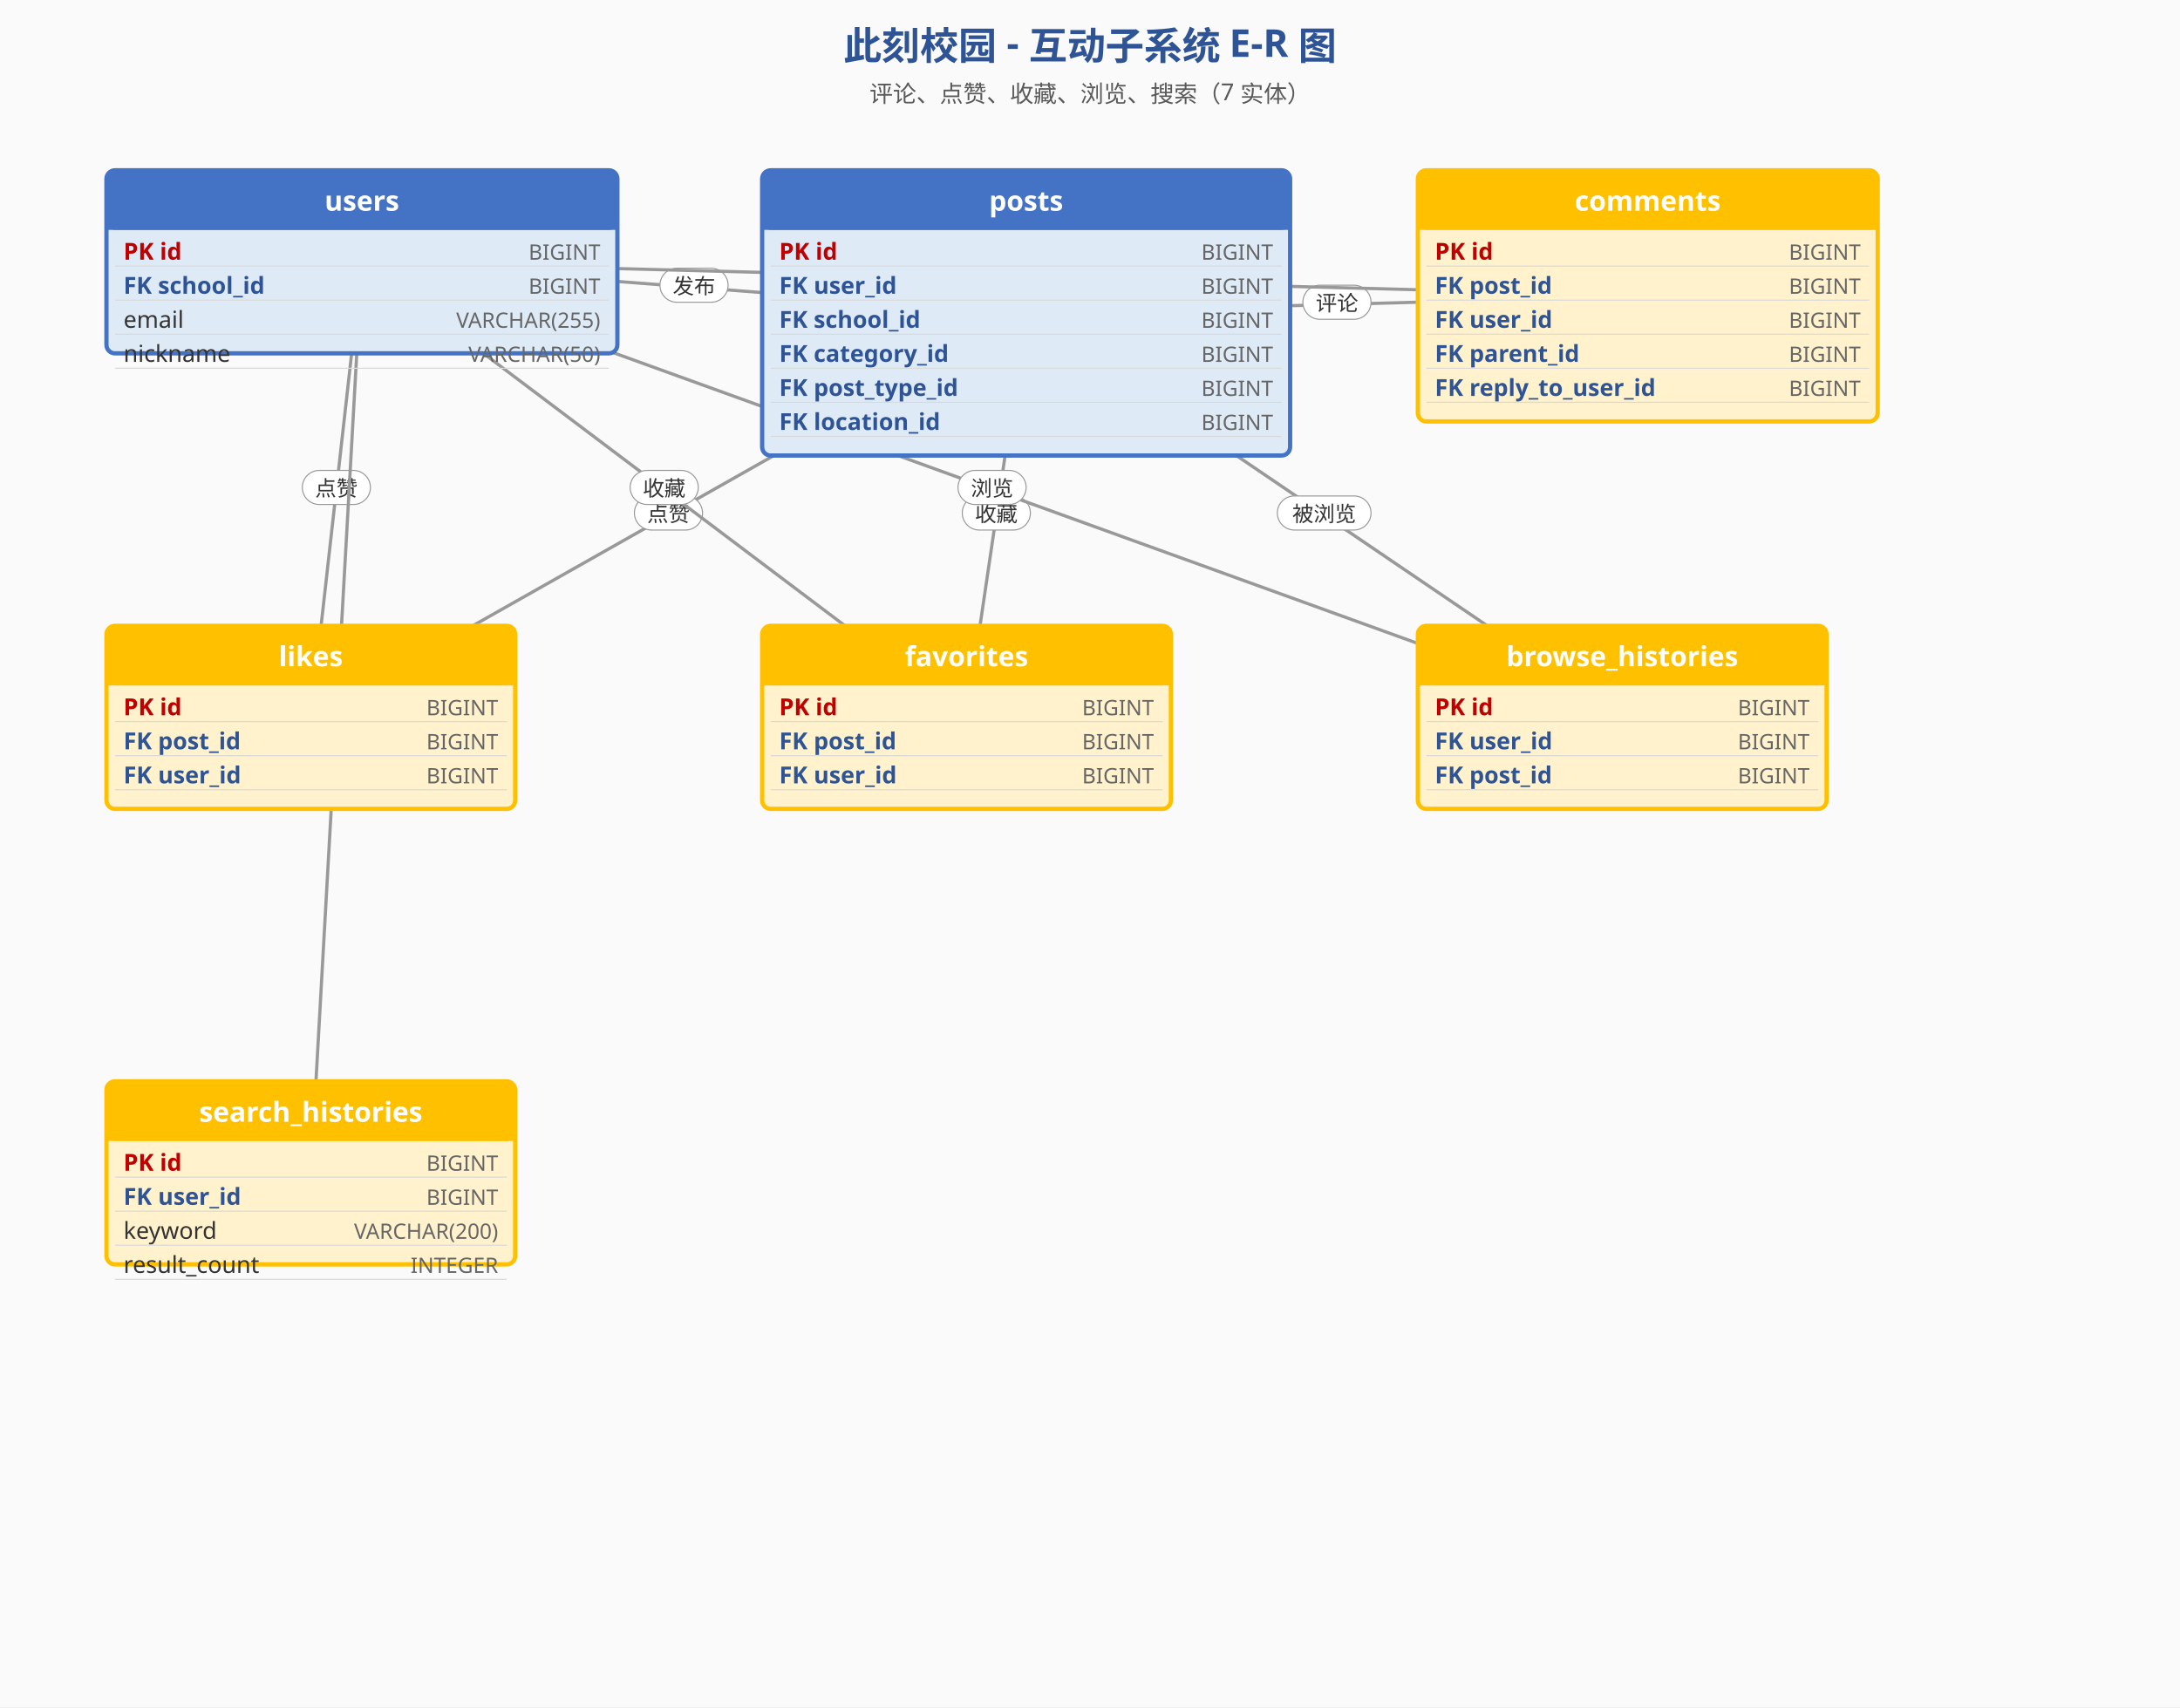
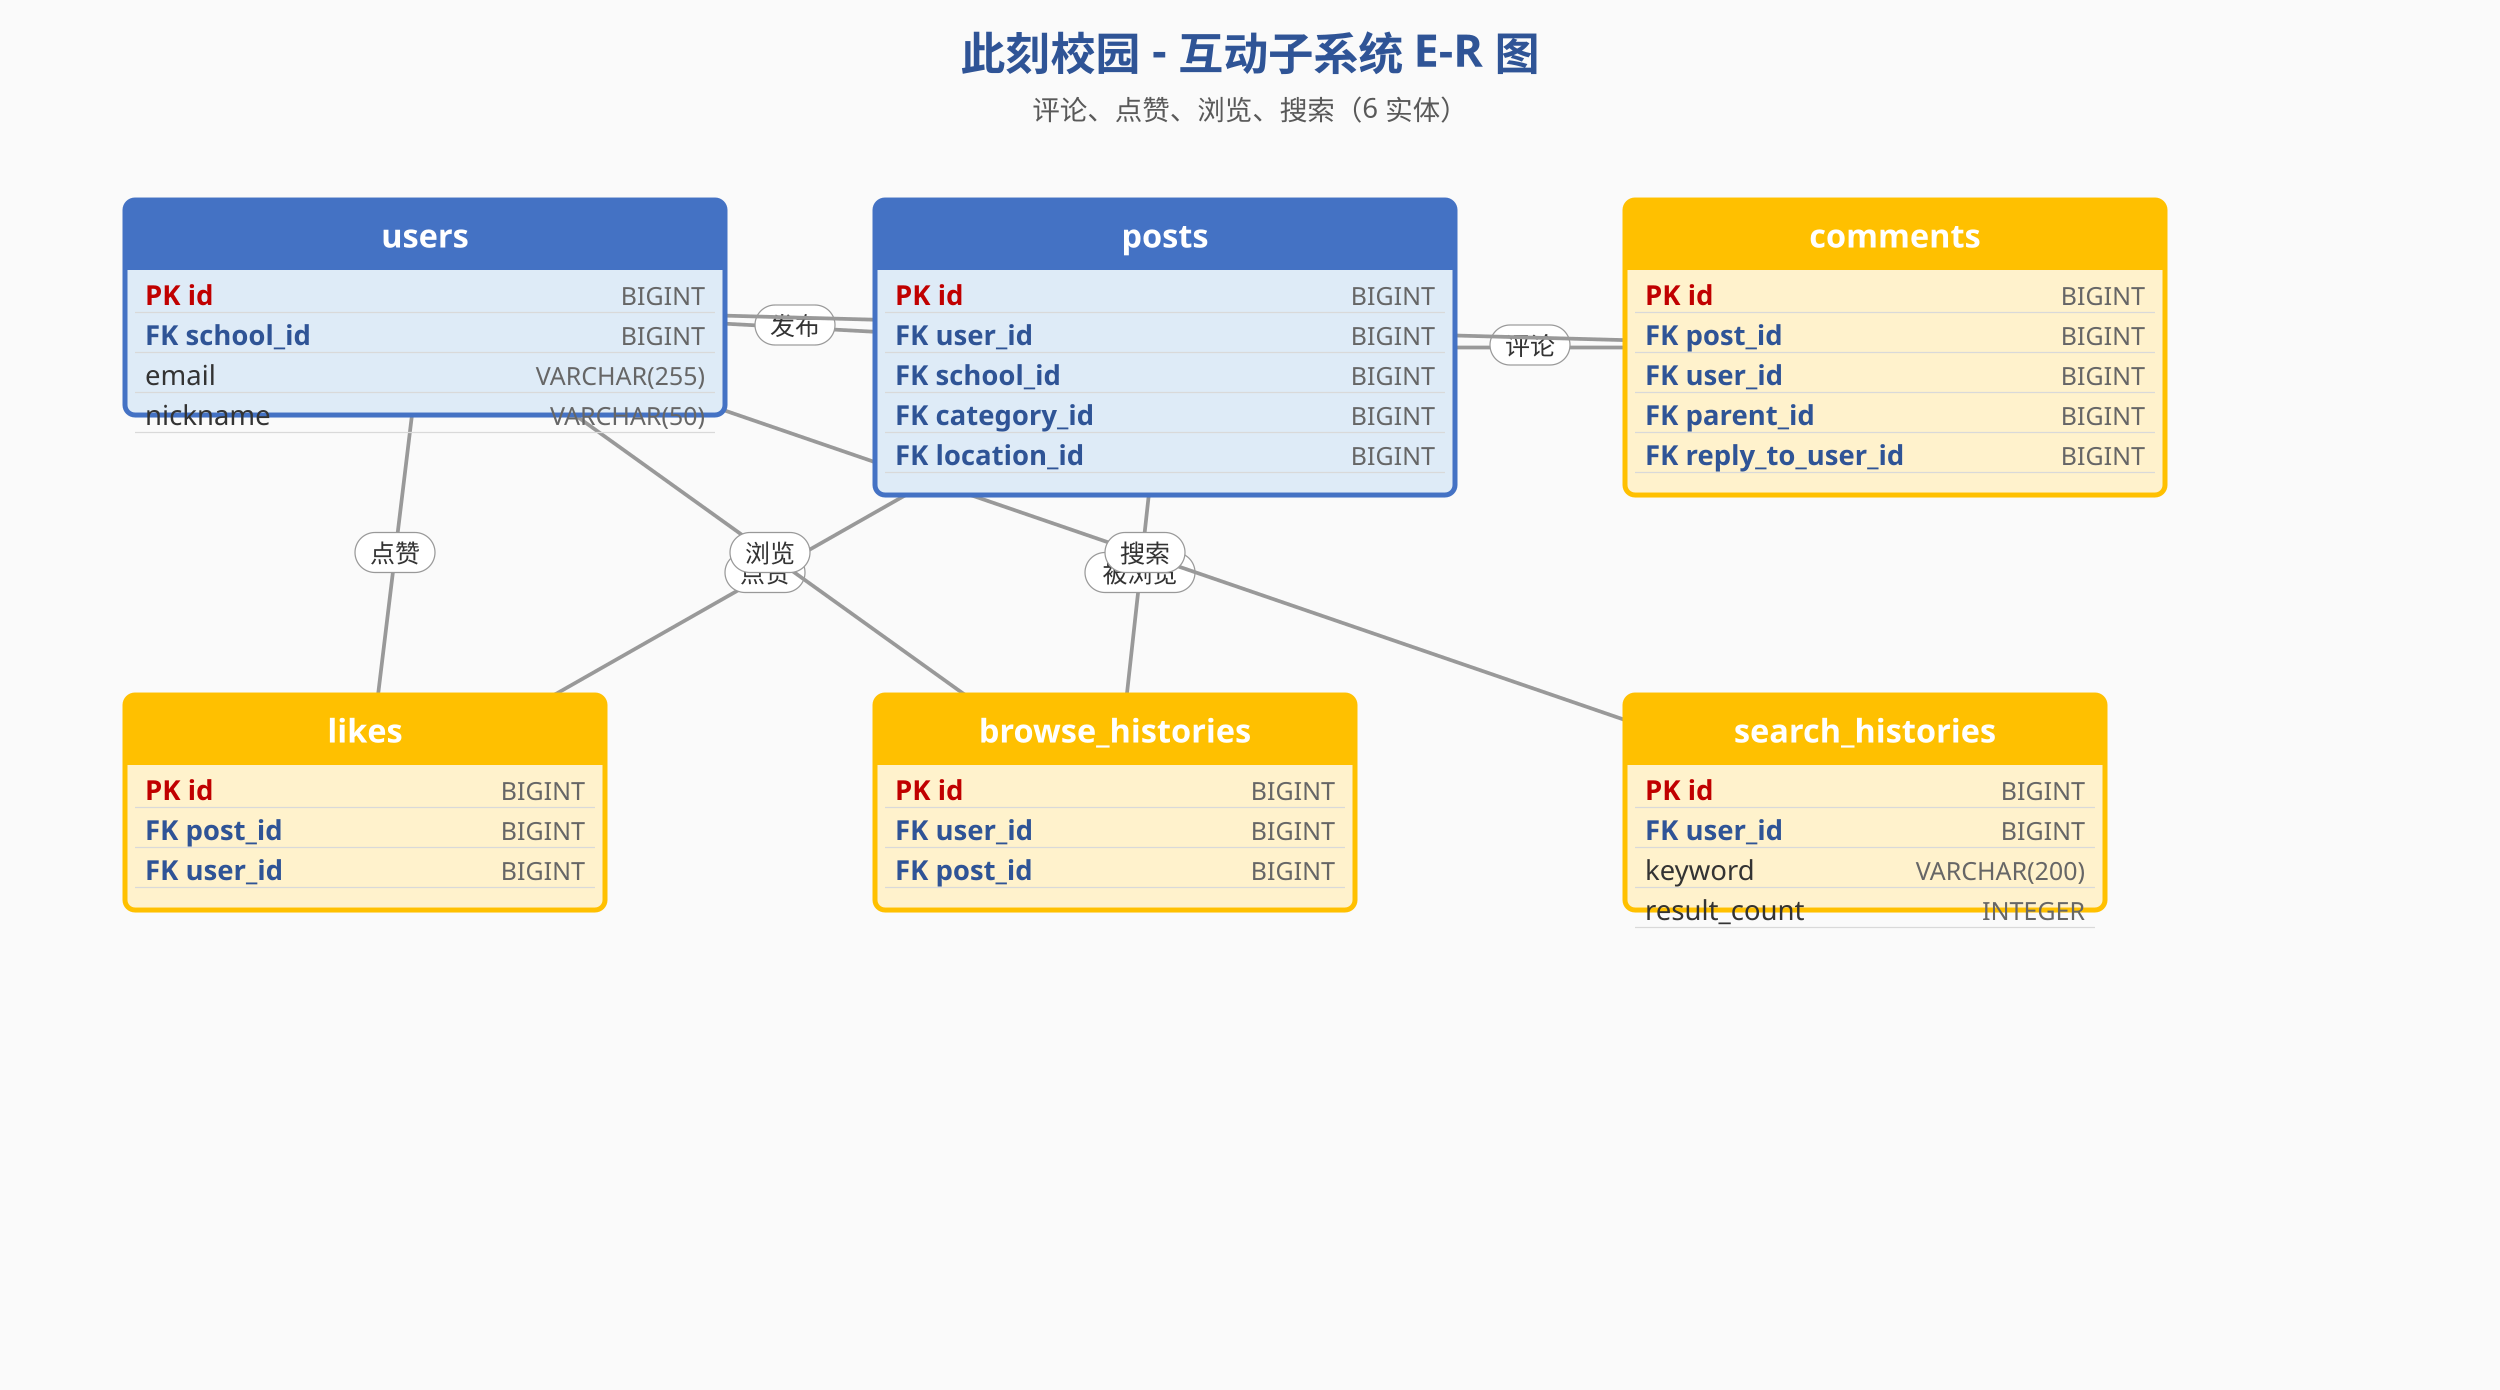
- <svg xmlns="http://www.w3.org/2000/svg" width="1024" height="802" viewBox="0 0 1024 802">
+ <svg xmlns="http://www.w3.org/2000/svg" width="1000" height="556" viewBox="0 0 1000 556">
  <style>text{font-family:"微软雅黑";}</style>
-   <rect width="1024" height="802" fill="#FAFAFA" />
-   <text x="512" y="28" text-anchor="middle" font-size="18" font-weight="bold" fill="#2F5496">此刻校园 - 互动子系统 E-R 图</text>
-   <text x="512" y="48" text-anchor="middle" font-size="11" fill="#595959">评论、点赞、收藏、浏览、搜索（7 实体）</text>
-   <line x1="170" y1="123" x2="482" y2="147" stroke="#999999" stroke-width="1.5" />
-   <text x="194.926" y="128.917" text-anchor="middle" font-size="13" font-weight="bold" fill="#C00000">1</text>
-   <text x="457.074" y="149.083" text-anchor="middle" font-size="13" font-weight="bold" fill="#C00000">N</text>
-   <rect x="310" y="126" width="32" height="16" rx="8" ry="8" fill="white" stroke="#999999" stroke-width="0.5" />
-   <text x="326" y="138" text-anchor="middle" font-size="10" fill="#333333">发布</text>
-   <line x1="482" y1="147" x2="774" y2="139" stroke="#999999" stroke-width="1.5" />
-   <text x="506.991" y="150.315" text-anchor="middle" font-size="13" font-weight="bold" fill="#C00000">1</text>
-   <text x="749.009" y="143.685" text-anchor="middle" font-size="13" font-weight="bold" fill="#C00000">N</text>
-   <rect x="612" y="134" width="32" height="16" rx="8" ry="8" fill="white" stroke="#999999" stroke-width="0.5" />
-   <text x="628" y="146" text-anchor="middle" font-size="10" fill="#333333">评论</text>
-   <line x1="482" y1="147" x2="146" y2="337" stroke="#999999" stroke-width="1.5" />
-   <text x="460.238" y="163.306" text-anchor="middle" font-size="13" font-weight="bold" fill="#C00000">1</text>
-   <text x="167.762" y="328.694" text-anchor="middle" font-size="13" font-weight="bold" fill="#C00000">N</text>
-   <rect x="298" y="233" width="32" height="16" rx="8" ry="8" fill="white" stroke="#999999" stroke-width="0.5" />
-   <text x="314" y="245" text-anchor="middle" font-size="10" fill="#333333">点赞</text>
-   <line x1="482" y1="147" x2="454" y2="337" stroke="#999999" stroke-width="1.5" />
-   <text x="478.355" y="175.733" text-anchor="middle" font-size="13" font-weight="bold" fill="#C00000">1</text>
-   <text x="457.645" y="316.267" text-anchor="middle" font-size="13" font-weight="bold" fill="#C00000">N</text>
-   <rect x="452" y="233" width="32" height="16" rx="8" ry="8" fill="white" stroke="#999999" stroke-width="0.5" />
-   <text x="468" y="245" text-anchor="middle" font-size="10" fill="#333333">收藏</text>
-   <line x1="482" y1="147" x2="762" y2="337" stroke="#999999" stroke-width="1.5" />
-   <text x="502.687" y="165.038" text-anchor="middle" font-size="13" font-weight="bold" fill="#C00000">1</text>
-   <text x="741.313" y="326.962" text-anchor="middle" font-size="13" font-weight="bold" fill="#C00000">N</text>
-   <rect x="600" y="233" width="44" height="16" rx="8" ry="8" fill="white" stroke="#999999" stroke-width="0.5" />
-   <text x="622" y="245" text-anchor="middle" font-size="10" fill="#333333">被浏览</text>
-   <line x1="170" y1="123" x2="774" y2="139" stroke="#999999" stroke-width="1.5" />
-   <text x="194.991" y="127.662" text-anchor="middle" font-size="13" font-weight="bold" fill="#C00000">1</text>
-   <text x="749.009" y="142.338" text-anchor="middle" font-size="13" font-weight="bold" fill="#C00000">N</text>
-   <rect x="456" y="122" width="32" height="16" rx="8" ry="8" fill="white" stroke="#999999" stroke-width="0.5" />
-   <text x="472" y="134" text-anchor="middle" font-size="10" fill="#333333">评论</text>
-   <line x1="170" y1="123" x2="146" y2="337" stroke="#999999" stroke-width="1.5" />
-   <text x="167.214" y="151.844" text-anchor="middle" font-size="13" font-weight="bold" fill="#C00000">1</text>
-   <text x="148.786" y="316.156" text-anchor="middle" font-size="13" font-weight="bold" fill="#C00000">N</text>
-   <rect x="142" y="221" width="32" height="16" rx="8" ry="8" fill="white" stroke="#999999" stroke-width="0.5" />
-   <text x="158" y="233" text-anchor="middle" font-size="10" fill="#333333">点赞</text>
-   <line x1="170" y1="123" x2="454" y2="337" stroke="#999999" stroke-width="1.5" />
-   <text x="189.966" y="142.045" text-anchor="middle" font-size="13" font-weight="bold" fill="#C00000">1</text>
-   <text x="434.034" y="325.955" text-anchor="middle" font-size="13" font-weight="bold" fill="#C00000">N</text>
-   <rect x="296" y="221" width="32" height="16" rx="8" ry="8" fill="white" stroke="#999999" stroke-width="0.5" />
-   <text x="312" y="233" text-anchor="middle" font-size="10" fill="#333333">收藏</text>
-   <line x1="170" y1="123" x2="762" y2="337" stroke="#999999" stroke-width="1.5" />
-   <text x="193.511" y="135.499" text-anchor="middle" font-size="13" font-weight="bold" fill="#C00000">1</text>
-   <text x="738.489" y="332.501" text-anchor="middle" font-size="13" font-weight="bold" fill="#C00000">N</text>
-   <rect x="450" y="221" width="32" height="16" rx="8" ry="8" fill="white" stroke="#999999" stroke-width="0.5" />
-   <text x="466" y="233" text-anchor="middle" font-size="10" fill="#333333">浏览</text>
-   <line x1="170" y1="123" x2="146" y2="551" stroke="#999999" stroke-width="1.5" />
-   <text x="168.6" y="151.961" text-anchor="middle" font-size="13" font-weight="bold" fill="#C00000">1</text>
-   <text x="147.4" y="530.039" text-anchor="middle" font-size="13" font-weight="bold" fill="#C00000">N</text>
-   <rect x="142" y="328" width="32" height="16" rx="8" ry="8" fill="white" stroke="#999999" stroke-width="0.5" />
-   <text x="158" y="340" text-anchor="middle" font-size="10" fill="#333333">搜索</text>
-   <line x1="774" y1="139" x2="774" y2="139" stroke="#999999" stroke-width="1.5" />
+   <rect width="1000" height="556" fill="#FAFAFA" />
+   <text x="500" y="28" text-anchor="middle" font-size="18" font-weight="bold" fill="#2F5496">此刻校园 - 互动子系统 E-R 图</text>
+   <text x="500" y="48" text-anchor="middle" font-size="11" fill="#595959">评论、点赞、浏览、搜索（6 实体）</text>
+   <line x1="170" y1="123" x2="466" y2="139" stroke="#999999" stroke-width="1.5" />
+   <text x="194.964" y="128.349" text-anchor="middle" font-size="13" font-weight="bold" fill="#C00000">1</text>
+   <text x="441.036" y="141.651" text-anchor="middle" font-size="13" font-weight="bold" fill="#C00000">N</text>
+   <rect x="302" y="122" width="32" height="16" rx="8" ry="8" fill="white" stroke="#999999" stroke-width="0.5" />
+   <text x="318" y="134" text-anchor="middle" font-size="10" fill="#333333">发布</text>
+   <line x1="466" y1="139" x2="758" y2="139" stroke="#999999" stroke-width="1.5" />
+   <text x="491.0" y="143.0" text-anchor="middle" font-size="13" font-weight="bold" fill="#C00000">1</text>
+   <text x="733.0" y="143.0" text-anchor="middle" font-size="13" font-weight="bold" fill="#C00000">N</text>
+   <rect x="596" y="130" width="32" height="16" rx="8" ry="8" fill="white" stroke="#999999" stroke-width="0.5" />
+   <text x="612" y="142" text-anchor="middle" font-size="10" fill="#333333">评论</text>
+   <line x1="466" y1="139" x2="146" y2="321" stroke="#999999" stroke-width="1.5" />
+   <text x="444.269" y="155.36" text-anchor="middle" font-size="13" font-weight="bold" fill="#C00000">1</text>
+   <text x="167.731" y="312.64" text-anchor="middle" font-size="13" font-weight="bold" fill="#C00000">N</text>
+   <rect x="290" y="221" width="32" height="16" rx="8" ry="8" fill="white" stroke="#999999" stroke-width="0.5" />
+   <text x="306" y="233" text-anchor="middle" font-size="10" fill="#333333">点赞</text>
+   <line x1="466" y1="139" x2="446" y2="321" stroke="#999999" stroke-width="1.5" />
+   <text x="463.269" y="167.85" text-anchor="middle" font-size="13" font-weight="bold" fill="#C00000">1</text>
+   <text x="448.731" y="300.15" text-anchor="middle" font-size="13" font-weight="bold" fill="#C00000">N</text>
+   <rect x="434" y="221" width="44" height="16" rx="8" ry="8" fill="white" stroke="#999999" stroke-width="0.5" />
+   <text x="456" y="233" text-anchor="middle" font-size="10" fill="#333333">被浏览</text>
+   <line x1="170" y1="123" x2="758" y2="139" stroke="#999999" stroke-width="1.5" />
+   <text x="194.991" y="127.68" text-anchor="middle" font-size="13" font-weight="bold" fill="#C00000">1</text>
+   <text x="733.009" y="142.32" text-anchor="middle" font-size="13" font-weight="bold" fill="#C00000">N</text>
+   <rect x="448" y="122" width="32" height="16" rx="8" ry="8" fill="white" stroke="#999999" stroke-width="0.5" />
+   <text x="464" y="134" text-anchor="middle" font-size="10" fill="#333333">评论</text>
+   <line x1="170" y1="123" x2="146" y2="321" stroke="#999999" stroke-width="1.5" />
+   <text x="166.992" y="151.818" text-anchor="middle" font-size="13" font-weight="bold" fill="#C00000">1</text>
+   <text x="149.008" y="300.182" text-anchor="middle" font-size="13" font-weight="bold" fill="#C00000">N</text>
+   <rect x="142" y="213" width="32" height="16" rx="8" ry="8" fill="white" stroke="#999999" stroke-width="0.5" />
+   <text x="158" y="225" text-anchor="middle" font-size="10" fill="#333333">点赞</text>
+   <line x1="170" y1="123" x2="446" y2="321" stroke="#999999" stroke-width="1.5" />
+   <text x="190.313" y="141.573" text-anchor="middle" font-size="13" font-weight="bold" fill="#C00000">1</text>
+   <text x="425.687" y="310.427" text-anchor="middle" font-size="13" font-weight="bold" fill="#C00000">N</text>
+   <rect x="292" y="213" width="32" height="16" rx="8" ry="8" fill="white" stroke="#999999" stroke-width="0.5" />
+   <text x="308" y="225" text-anchor="middle" font-size="10" fill="#333333">浏览</text>
+   <line x1="170" y1="123" x2="746" y2="321" stroke="#999999" stroke-width="1.5" />
+   <text x="193.642" y="135.127" text-anchor="middle" font-size="13" font-weight="bold" fill="#C00000">1</text>
+   <text x="722.358" y="316.873" text-anchor="middle" font-size="13" font-weight="bold" fill="#C00000">N</text>
+   <rect x="442" y="213" width="32" height="16" rx="8" ry="8" fill="white" stroke="#999999" stroke-width="0.5" />
+   <text x="458" y="225" text-anchor="middle" font-size="10" fill="#333333">搜索</text>
+   <line x1="758" y1="139" x2="758" y2="139" stroke="#999999" stroke-width="1.5" />
  <rect x="50" y="80" width="240" height="86" rx="4" ry="4" fill="#DEEBF7" stroke="#4472C4" stroke-width="2" />
  <rect x="50" y="80" width="240" height="28" rx="4" ry="4" fill="#4472C4" />
  <rect x="50" y="100" width="240" height="8" fill="#4472C4" />
  <text x="170" y="99" text-anchor="middle" font-family="微软雅黑" font-size="13" font-weight="bold" fill="white">users</text>
  <text x="58" y="122" font-family="Consolas" font-size="11" font-weight="bold" fill="#C00000">PK id</text>
  <text x="282" y="122" text-anchor="end" font-family="Consolas" font-size="10" fill="#666666">BIGINT</text>
  <line x1="54" y1="125" x2="286" y2="125" stroke="#D9D9D9" stroke-width="0.5" />
  <text x="58" y="138" font-family="Consolas" font-size="11" font-weight="bold" fill="#2F5496">FK school_id</text>
  <text x="282" y="138" text-anchor="end" font-family="Consolas" font-size="10" fill="#666666">BIGINT</text>
  <line x1="54" y1="141" x2="286" y2="141" stroke="#D9D9D9" stroke-width="0.5" />
  <text x="58" y="154" font-family="Consolas" font-size="11" font-weight="normal" fill="#333333">email</text>
  <text x="282" y="154" text-anchor="end" font-family="Consolas" font-size="10" fill="#666666">VARCHAR(255)</text>
  <line x1="54" y1="157" x2="286" y2="157" stroke="#D9D9D9" stroke-width="0.5" />
  <text x="58" y="170" font-family="Consolas" font-size="11" font-weight="normal" fill="#333333">nickname</text>
  <text x="282" y="170" text-anchor="end" font-family="Consolas" font-size="10" fill="#666666">VARCHAR(50)</text>
  <line x1="54" y1="173" x2="286" y2="173" stroke="#D9D9D9" stroke-width="0.5" />
-   <rect x="358" y="80" width="248" height="134" rx="4" ry="4" fill="#DEEBF7" stroke="#4472C4" stroke-width="2" />
-   <rect x="358" y="80" width="248" height="28" rx="4" ry="4" fill="#4472C4" />
-   <rect x="358" y="100" width="248" height="8" fill="#4472C4" />
-   <text x="482" y="99" text-anchor="middle" font-family="微软雅黑" font-size="13" font-weight="bold" fill="white">posts</text>
-   <text x="366" y="122" font-family="Consolas" font-size="11" font-weight="bold" fill="#C00000">PK id</text>
-   <text x="598" y="122" text-anchor="end" font-family="Consolas" font-size="10" fill="#666666">BIGINT</text>
-   <line x1="362" y1="125" x2="602" y2="125" stroke="#D9D9D9" stroke-width="0.5" />
-   <text x="366" y="138" font-family="Consolas" font-size="11" font-weight="bold" fill="#2F5496">FK user_id</text>
-   <text x="598" y="138" text-anchor="end" font-family="Consolas" font-size="10" fill="#666666">BIGINT</text>
-   <line x1="362" y1="141" x2="602" y2="141" stroke="#D9D9D9" stroke-width="0.5" />
-   <text x="366" y="154" font-family="Consolas" font-size="11" font-weight="bold" fill="#2F5496">FK school_id</text>
-   <text x="598" y="154" text-anchor="end" font-family="Consolas" font-size="10" fill="#666666">BIGINT</text>
-   <line x1="362" y1="157" x2="602" y2="157" stroke="#D9D9D9" stroke-width="0.5" />
-   <text x="366" y="170" font-family="Consolas" font-size="11" font-weight="bold" fill="#2F5496">FK category_id</text>
-   <text x="598" y="170" text-anchor="end" font-family="Consolas" font-size="10" fill="#666666">BIGINT</text>
-   <line x1="362" y1="173" x2="602" y2="173" stroke="#D9D9D9" stroke-width="0.5" />
-   <text x="366" y="186" font-family="Consolas" font-size="11" font-weight="bold" fill="#2F5496">FK post_type_id</text>
-   <text x="598" y="186" text-anchor="end" font-family="Consolas" font-size="10" fill="#666666">BIGINT</text>
-   <line x1="362" y1="189" x2="602" y2="189" stroke="#D9D9D9" stroke-width="0.5" />
-   <text x="366" y="202" font-family="Consolas" font-size="11" font-weight="bold" fill="#2F5496">FK location_id</text>
-   <text x="598" y="202" text-anchor="end" font-family="Consolas" font-size="10" fill="#666666">BIGINT</text>
-   <line x1="362" y1="205" x2="602" y2="205" stroke="#D9D9D9" stroke-width="0.5" />
-   <rect x="666" y="80" width="216" height="118" rx="4" ry="4" fill="#FFF2CC" stroke="#FFC000" stroke-width="2" />
-   <rect x="666" y="80" width="216" height="28" rx="4" ry="4" fill="#FFC000" />
-   <rect x="666" y="100" width="216" height="8" fill="#FFC000" />
-   <text x="774" y="99" text-anchor="middle" font-family="微软雅黑" font-size="13" font-weight="bold" fill="white">comments</text>
-   <text x="674" y="122" font-family="Consolas" font-size="11" font-weight="bold" fill="#C00000">PK id</text>
-   <text x="874" y="122" text-anchor="end" font-family="Consolas" font-size="10" fill="#666666">BIGINT</text>
-   <line x1="670" y1="125" x2="878" y2="125" stroke="#D9D9D9" stroke-width="0.5" />
-   <text x="674" y="138" font-family="Consolas" font-size="11" font-weight="bold" fill="#2F5496">FK post_id</text>
-   <text x="874" y="138" text-anchor="end" font-family="Consolas" font-size="10" fill="#666666">BIGINT</text>
-   <line x1="670" y1="141" x2="878" y2="141" stroke="#D9D9D9" stroke-width="0.5" />
-   <text x="674" y="154" font-family="Consolas" font-size="11" font-weight="bold" fill="#2F5496">FK user_id</text>
-   <text x="874" y="154" text-anchor="end" font-family="Consolas" font-size="10" fill="#666666">BIGINT</text>
-   <line x1="670" y1="157" x2="878" y2="157" stroke="#D9D9D9" stroke-width="0.5" />
-   <text x="674" y="170" font-family="Consolas" font-size="11" font-weight="bold" fill="#2F5496">FK parent_id</text>
-   <text x="874" y="170" text-anchor="end" font-family="Consolas" font-size="10" fill="#666666">BIGINT</text>
-   <line x1="670" y1="173" x2="878" y2="173" stroke="#D9D9D9" stroke-width="0.5" />
-   <text x="674" y="186" font-family="Consolas" font-size="11" font-weight="bold" fill="#2F5496">FK reply_to_user_id</text>
-   <text x="874" y="186" text-anchor="end" font-family="Consolas" font-size="10" fill="#666666">BIGINT</text>
-   <line x1="670" y1="189" x2="878" y2="189" stroke="#D9D9D9" stroke-width="0.5" />
-   <rect x="50" y="294" width="192" height="86" rx="4" ry="4" fill="#FFF2CC" stroke="#FFC000" stroke-width="2" />
-   <rect x="50" y="294" width="192" height="28" rx="4" ry="4" fill="#FFC000" />
-   <rect x="50" y="314" width="192" height="8" fill="#FFC000" />
-   <text x="146" y="313" text-anchor="middle" font-family="微软雅黑" font-size="13" font-weight="bold" fill="white">likes</text>
-   <text x="58" y="336" font-family="Consolas" font-size="11" font-weight="bold" fill="#C00000">PK id</text>
+   <rect x="350" y="80" width="232" height="118" rx="4" ry="4" fill="#DEEBF7" stroke="#4472C4" stroke-width="2" />
+   <rect x="350" y="80" width="232" height="28" rx="4" ry="4" fill="#4472C4" />
+   <rect x="350" y="100" width="232" height="8" fill="#4472C4" />
+   <text x="466" y="99" text-anchor="middle" font-family="微软雅黑" font-size="13" font-weight="bold" fill="white">posts</text>
+   <text x="358" y="122" font-family="Consolas" font-size="11" font-weight="bold" fill="#C00000">PK id</text>
+   <text x="574" y="122" text-anchor="end" font-family="Consolas" font-size="10" fill="#666666">BIGINT</text>
+   <line x1="354" y1="125" x2="578" y2="125" stroke="#D9D9D9" stroke-width="0.5" />
+   <text x="358" y="138" font-family="Consolas" font-size="11" font-weight="bold" fill="#2F5496">FK user_id</text>
+   <text x="574" y="138" text-anchor="end" font-family="Consolas" font-size="10" fill="#666666">BIGINT</text>
+   <line x1="354" y1="141" x2="578" y2="141" stroke="#D9D9D9" stroke-width="0.5" />
+   <text x="358" y="154" font-family="Consolas" font-size="11" font-weight="bold" fill="#2F5496">FK school_id</text>
+   <text x="574" y="154" text-anchor="end" font-family="Consolas" font-size="10" fill="#666666">BIGINT</text>
+   <line x1="354" y1="157" x2="578" y2="157" stroke="#D9D9D9" stroke-width="0.5" />
+   <text x="358" y="170" font-family="Consolas" font-size="11" font-weight="bold" fill="#2F5496">FK category_id</text>
+   <text x="574" y="170" text-anchor="end" font-family="Consolas" font-size="10" fill="#666666">BIGINT</text>
+   <line x1="354" y1="173" x2="578" y2="173" stroke="#D9D9D9" stroke-width="0.5" />
+   <text x="358" y="186" font-family="Consolas" font-size="11" font-weight="bold" fill="#2F5496">FK location_id</text>
+   <text x="574" y="186" text-anchor="end" font-family="Consolas" font-size="10" fill="#666666">BIGINT</text>
+   <line x1="354" y1="189" x2="578" y2="189" stroke="#D9D9D9" stroke-width="0.5" />
+   <rect x="650" y="80" width="216" height="118" rx="4" ry="4" fill="#FFF2CC" stroke="#FFC000" stroke-width="2" />
+   <rect x="650" y="80" width="216" height="28" rx="4" ry="4" fill="#FFC000" />
+   <rect x="650" y="100" width="216" height="8" fill="#FFC000" />
+   <text x="758" y="99" text-anchor="middle" font-family="微软雅黑" font-size="13" font-weight="bold" fill="white">comments</text>
+   <text x="658" y="122" font-family="Consolas" font-size="11" font-weight="bold" fill="#C00000">PK id</text>
+   <text x="858" y="122" text-anchor="end" font-family="Consolas" font-size="10" fill="#666666">BIGINT</text>
+   <line x1="654" y1="125" x2="862" y2="125" stroke="#D9D9D9" stroke-width="0.5" />
+   <text x="658" y="138" font-family="Consolas" font-size="11" font-weight="bold" fill="#2F5496">FK post_id</text>
+   <text x="858" y="138" text-anchor="end" font-family="Consolas" font-size="10" fill="#666666">BIGINT</text>
+   <line x1="654" y1="141" x2="862" y2="141" stroke="#D9D9D9" stroke-width="0.5" />
+   <text x="658" y="154" font-family="Consolas" font-size="11" font-weight="bold" fill="#2F5496">FK user_id</text>
+   <text x="858" y="154" text-anchor="end" font-family="Consolas" font-size="10" fill="#666666">BIGINT</text>
+   <line x1="654" y1="157" x2="862" y2="157" stroke="#D9D9D9" stroke-width="0.5" />
+   <text x="658" y="170" font-family="Consolas" font-size="11" font-weight="bold" fill="#2F5496">FK parent_id</text>
+   <text x="858" y="170" text-anchor="end" font-family="Consolas" font-size="10" fill="#666666">BIGINT</text>
+   <line x1="654" y1="173" x2="862" y2="173" stroke="#D9D9D9" stroke-width="0.5" />
+   <text x="658" y="186" font-family="Consolas" font-size="11" font-weight="bold" fill="#2F5496">FK reply_to_user_id</text>
+   <text x="858" y="186" text-anchor="end" font-family="Consolas" font-size="10" fill="#666666">BIGINT</text>
+   <line x1="654" y1="189" x2="862" y2="189" stroke="#D9D9D9" stroke-width="0.5" />
+   <rect x="50" y="278" width="192" height="86" rx="4" ry="4" fill="#FFF2CC" stroke="#FFC000" stroke-width="2" />
+   <rect x="50" y="278" width="192" height="28" rx="4" ry="4" fill="#FFC000" />
+   <rect x="50" y="298" width="192" height="8" fill="#FFC000" />
+   <text x="146" y="297" text-anchor="middle" font-family="微软雅黑" font-size="13" font-weight="bold" fill="white">likes</text>
+   <text x="58" y="320" font-family="Consolas" font-size="11" font-weight="bold" fill="#C00000">PK id</text>
+   <text x="234" y="320" text-anchor="end" font-family="Consolas" font-size="10" fill="#666666">BIGINT</text>
+   <line x1="54" y1="323" x2="238" y2="323" stroke="#D9D9D9" stroke-width="0.5" />
+   <text x="58" y="336" font-family="Consolas" font-size="11" font-weight="bold" fill="#2F5496">FK post_id</text>
  <text x="234" y="336" text-anchor="end" font-family="Consolas" font-size="10" fill="#666666">BIGINT</text>
  <line x1="54" y1="339" x2="238" y2="339" stroke="#D9D9D9" stroke-width="0.5" />
-   <text x="58" y="352" font-family="Consolas" font-size="11" font-weight="bold" fill="#2F5496">FK post_id</text>
+   <text x="58" y="352" font-family="Consolas" font-size="11" font-weight="bold" fill="#2F5496">FK user_id</text>
  <text x="234" y="352" text-anchor="end" font-family="Consolas" font-size="10" fill="#666666">BIGINT</text>
  <line x1="54" y1="355" x2="238" y2="355" stroke="#D9D9D9" stroke-width="0.5" />
-   <text x="58" y="368" font-family="Consolas" font-size="11" font-weight="bold" fill="#2F5496">FK user_id</text>
-   <text x="234" y="368" text-anchor="end" font-family="Consolas" font-size="10" fill="#666666">BIGINT</text>
-   <line x1="54" y1="371" x2="238" y2="371" stroke="#D9D9D9" stroke-width="0.5" />
-   <rect x="358" y="294" width="192" height="86" rx="4" ry="4" fill="#FFF2CC" stroke="#FFC000" stroke-width="2" />
-   <rect x="358" y="294" width="192" height="28" rx="4" ry="4" fill="#FFC000" />
-   <rect x="358" y="314" width="192" height="8" fill="#FFC000" />
-   <text x="454" y="313" text-anchor="middle" font-family="微软雅黑" font-size="13" font-weight="bold" fill="white">favorites</text>
-   <text x="366" y="336" font-family="Consolas" font-size="11" font-weight="bold" fill="#C00000">PK id</text>
-   <text x="542" y="336" text-anchor="end" font-family="Consolas" font-size="10" fill="#666666">BIGINT</text>
-   <line x1="362" y1="339" x2="546" y2="339" stroke="#D9D9D9" stroke-width="0.5" />
-   <text x="366" y="352" font-family="Consolas" font-size="11" font-weight="bold" fill="#2F5496">FK post_id</text>
-   <text x="542" y="352" text-anchor="end" font-family="Consolas" font-size="10" fill="#666666">BIGINT</text>
-   <line x1="362" y1="355" x2="546" y2="355" stroke="#D9D9D9" stroke-width="0.5" />
-   <text x="366" y="368" font-family="Consolas" font-size="11" font-weight="bold" fill="#2F5496">FK user_id</text>
-   <text x="542" y="368" text-anchor="end" font-family="Consolas" font-size="10" fill="#666666">BIGINT</text>
-   <line x1="362" y1="371" x2="546" y2="371" stroke="#D9D9D9" stroke-width="0.5" />
-   <rect x="666" y="294" width="192" height="86" rx="4" ry="4" fill="#FFF2CC" stroke="#FFC000" stroke-width="2" />
-   <rect x="666" y="294" width="192" height="28" rx="4" ry="4" fill="#FFC000" />
-   <rect x="666" y="314" width="192" height="8" fill="#FFC000" />
-   <text x="762" y="313" text-anchor="middle" font-family="微软雅黑" font-size="13" font-weight="bold" fill="white">browse_histories</text>
-   <text x="674" y="336" font-family="Consolas" font-size="11" font-weight="bold" fill="#C00000">PK id</text>
-   <text x="850" y="336" text-anchor="end" font-family="Consolas" font-size="10" fill="#666666">BIGINT</text>
-   <line x1="670" y1="339" x2="854" y2="339" stroke="#D9D9D9" stroke-width="0.5" />
-   <text x="674" y="352" font-family="Consolas" font-size="11" font-weight="bold" fill="#2F5496">FK user_id</text>
-   <text x="850" y="352" text-anchor="end" font-family="Consolas" font-size="10" fill="#666666">BIGINT</text>
-   <line x1="670" y1="355" x2="854" y2="355" stroke="#D9D9D9" stroke-width="0.5" />
-   <text x="674" y="368" font-family="Consolas" font-size="11" font-weight="bold" fill="#2F5496">FK post_id</text>
-   <text x="850" y="368" text-anchor="end" font-family="Consolas" font-size="10" fill="#666666">BIGINT</text>
-   <line x1="670" y1="371" x2="854" y2="371" stroke="#D9D9D9" stroke-width="0.5" />
-   <rect x="50" y="508" width="192" height="86" rx="4" ry="4" fill="#FFF2CC" stroke="#FFC000" stroke-width="2" />
-   <rect x="50" y="508" width="192" height="28" rx="4" ry="4" fill="#FFC000" />
-   <rect x="50" y="528" width="192" height="8" fill="#FFC000" />
-   <text x="146" y="527" text-anchor="middle" font-family="微软雅黑" font-size="13" font-weight="bold" fill="white">search_histories</text>
-   <text x="58" y="550" font-family="Consolas" font-size="11" font-weight="bold" fill="#C00000">PK id</text>
-   <text x="234" y="550" text-anchor="end" font-family="Consolas" font-size="10" fill="#666666">BIGINT</text>
-   <line x1="54" y1="553" x2="238" y2="553" stroke="#D9D9D9" stroke-width="0.5" />
-   <text x="58" y="566" font-family="Consolas" font-size="11" font-weight="bold" fill="#2F5496">FK user_id</text>
-   <text x="234" y="566" text-anchor="end" font-family="Consolas" font-size="10" fill="#666666">BIGINT</text>
-   <line x1="54" y1="569" x2="238" y2="569" stroke="#D9D9D9" stroke-width="0.5" />
-   <text x="58" y="582" font-family="Consolas" font-size="11" font-weight="normal" fill="#333333">keyword</text>
-   <text x="234" y="582" text-anchor="end" font-family="Consolas" font-size="10" fill="#666666">VARCHAR(200)</text>
-   <line x1="54" y1="585" x2="238" y2="585" stroke="#D9D9D9" stroke-width="0.5" />
-   <text x="58" y="598" font-family="Consolas" font-size="11" font-weight="normal" fill="#333333">result_count</text>
-   <text x="234" y="598" text-anchor="end" font-family="Consolas" font-size="10" fill="#666666">INTEGER</text>
-   <line x1="54" y1="601" x2="238" y2="601" stroke="#D9D9D9" stroke-width="0.5" />
+   <rect x="350" y="278" width="192" height="86" rx="4" ry="4" fill="#FFF2CC" stroke="#FFC000" stroke-width="2" />
+   <rect x="350" y="278" width="192" height="28" rx="4" ry="4" fill="#FFC000" />
+   <rect x="350" y="298" width="192" height="8" fill="#FFC000" />
+   <text x="446" y="297" text-anchor="middle" font-family="微软雅黑" font-size="13" font-weight="bold" fill="white">browse_histories</text>
+   <text x="358" y="320" font-family="Consolas" font-size="11" font-weight="bold" fill="#C00000">PK id</text>
+   <text x="534" y="320" text-anchor="end" font-family="Consolas" font-size="10" fill="#666666">BIGINT</text>
+   <line x1="354" y1="323" x2="538" y2="323" stroke="#D9D9D9" stroke-width="0.5" />
+   <text x="358" y="336" font-family="Consolas" font-size="11" font-weight="bold" fill="#2F5496">FK user_id</text>
+   <text x="534" y="336" text-anchor="end" font-family="Consolas" font-size="10" fill="#666666">BIGINT</text>
+   <line x1="354" y1="339" x2="538" y2="339" stroke="#D9D9D9" stroke-width="0.5" />
+   <text x="358" y="352" font-family="Consolas" font-size="11" font-weight="bold" fill="#2F5496">FK post_id</text>
+   <text x="534" y="352" text-anchor="end" font-family="Consolas" font-size="10" fill="#666666">BIGINT</text>
+   <line x1="354" y1="355" x2="538" y2="355" stroke="#D9D9D9" stroke-width="0.5" />
+   <rect x="650" y="278" width="192" height="86" rx="4" ry="4" fill="#FFF2CC" stroke="#FFC000" stroke-width="2" />
+   <rect x="650" y="278" width="192" height="28" rx="4" ry="4" fill="#FFC000" />
+   <rect x="650" y="298" width="192" height="8" fill="#FFC000" />
+   <text x="746" y="297" text-anchor="middle" font-family="微软雅黑" font-size="13" font-weight="bold" fill="white">search_histories</text>
+   <text x="658" y="320" font-family="Consolas" font-size="11" font-weight="bold" fill="#C00000">PK id</text>
+   <text x="834" y="320" text-anchor="end" font-family="Consolas" font-size="10" fill="#666666">BIGINT</text>
+   <line x1="654" y1="323" x2="838" y2="323" stroke="#D9D9D9" stroke-width="0.5" />
+   <text x="658" y="336" font-family="Consolas" font-size="11" font-weight="bold" fill="#2F5496">FK user_id</text>
+   <text x="834" y="336" text-anchor="end" font-family="Consolas" font-size="10" fill="#666666">BIGINT</text>
+   <line x1="654" y1="339" x2="838" y2="339" stroke="#D9D9D9" stroke-width="0.5" />
+   <text x="658" y="352" font-family="Consolas" font-size="11" font-weight="normal" fill="#333333">keyword</text>
+   <text x="834" y="352" text-anchor="end" font-family="Consolas" font-size="10" fill="#666666">VARCHAR(200)</text>
+   <line x1="654" y1="355" x2="838" y2="355" stroke="#D9D9D9" stroke-width="0.5" />
+   <text x="658" y="368" font-family="Consolas" font-size="11" font-weight="normal" fill="#333333">result_count</text>
+   <text x="834" y="368" text-anchor="end" font-family="Consolas" font-size="10" fill="#666666">INTEGER</text>
+   <line x1="654" y1="371" x2="838" y2="371" stroke="#D9D9D9" stroke-width="0.5" />
</svg>
